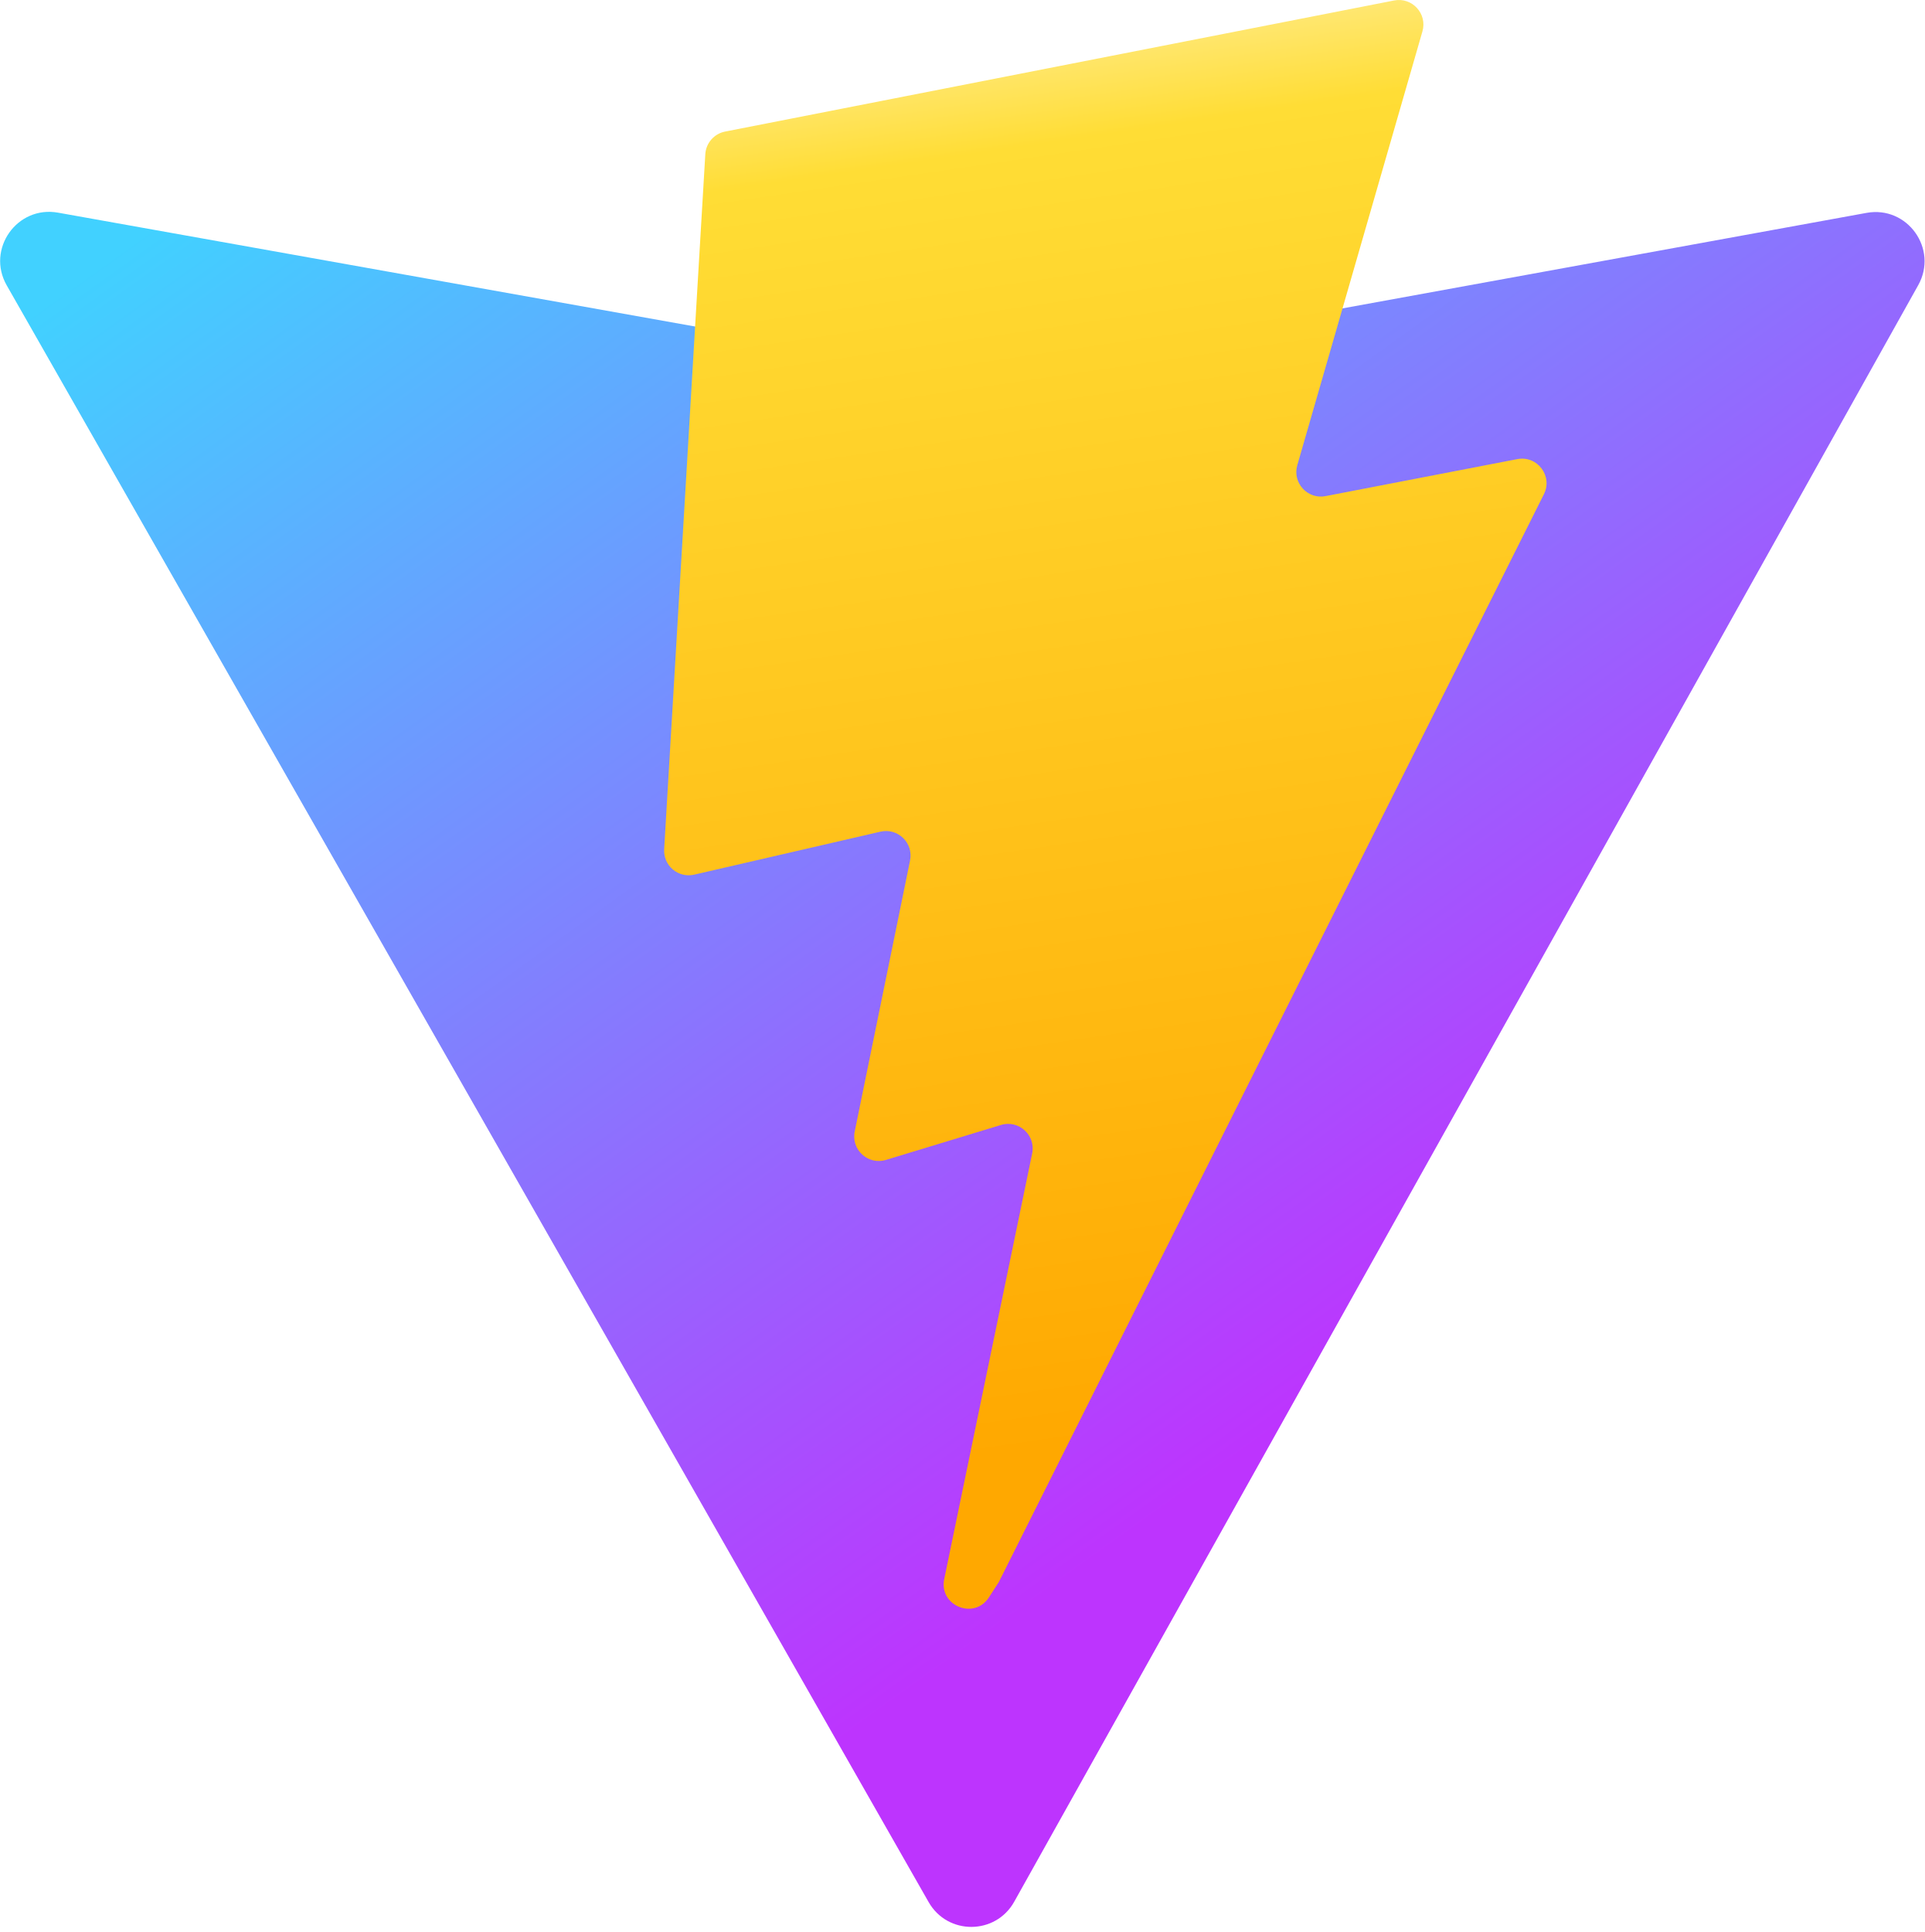
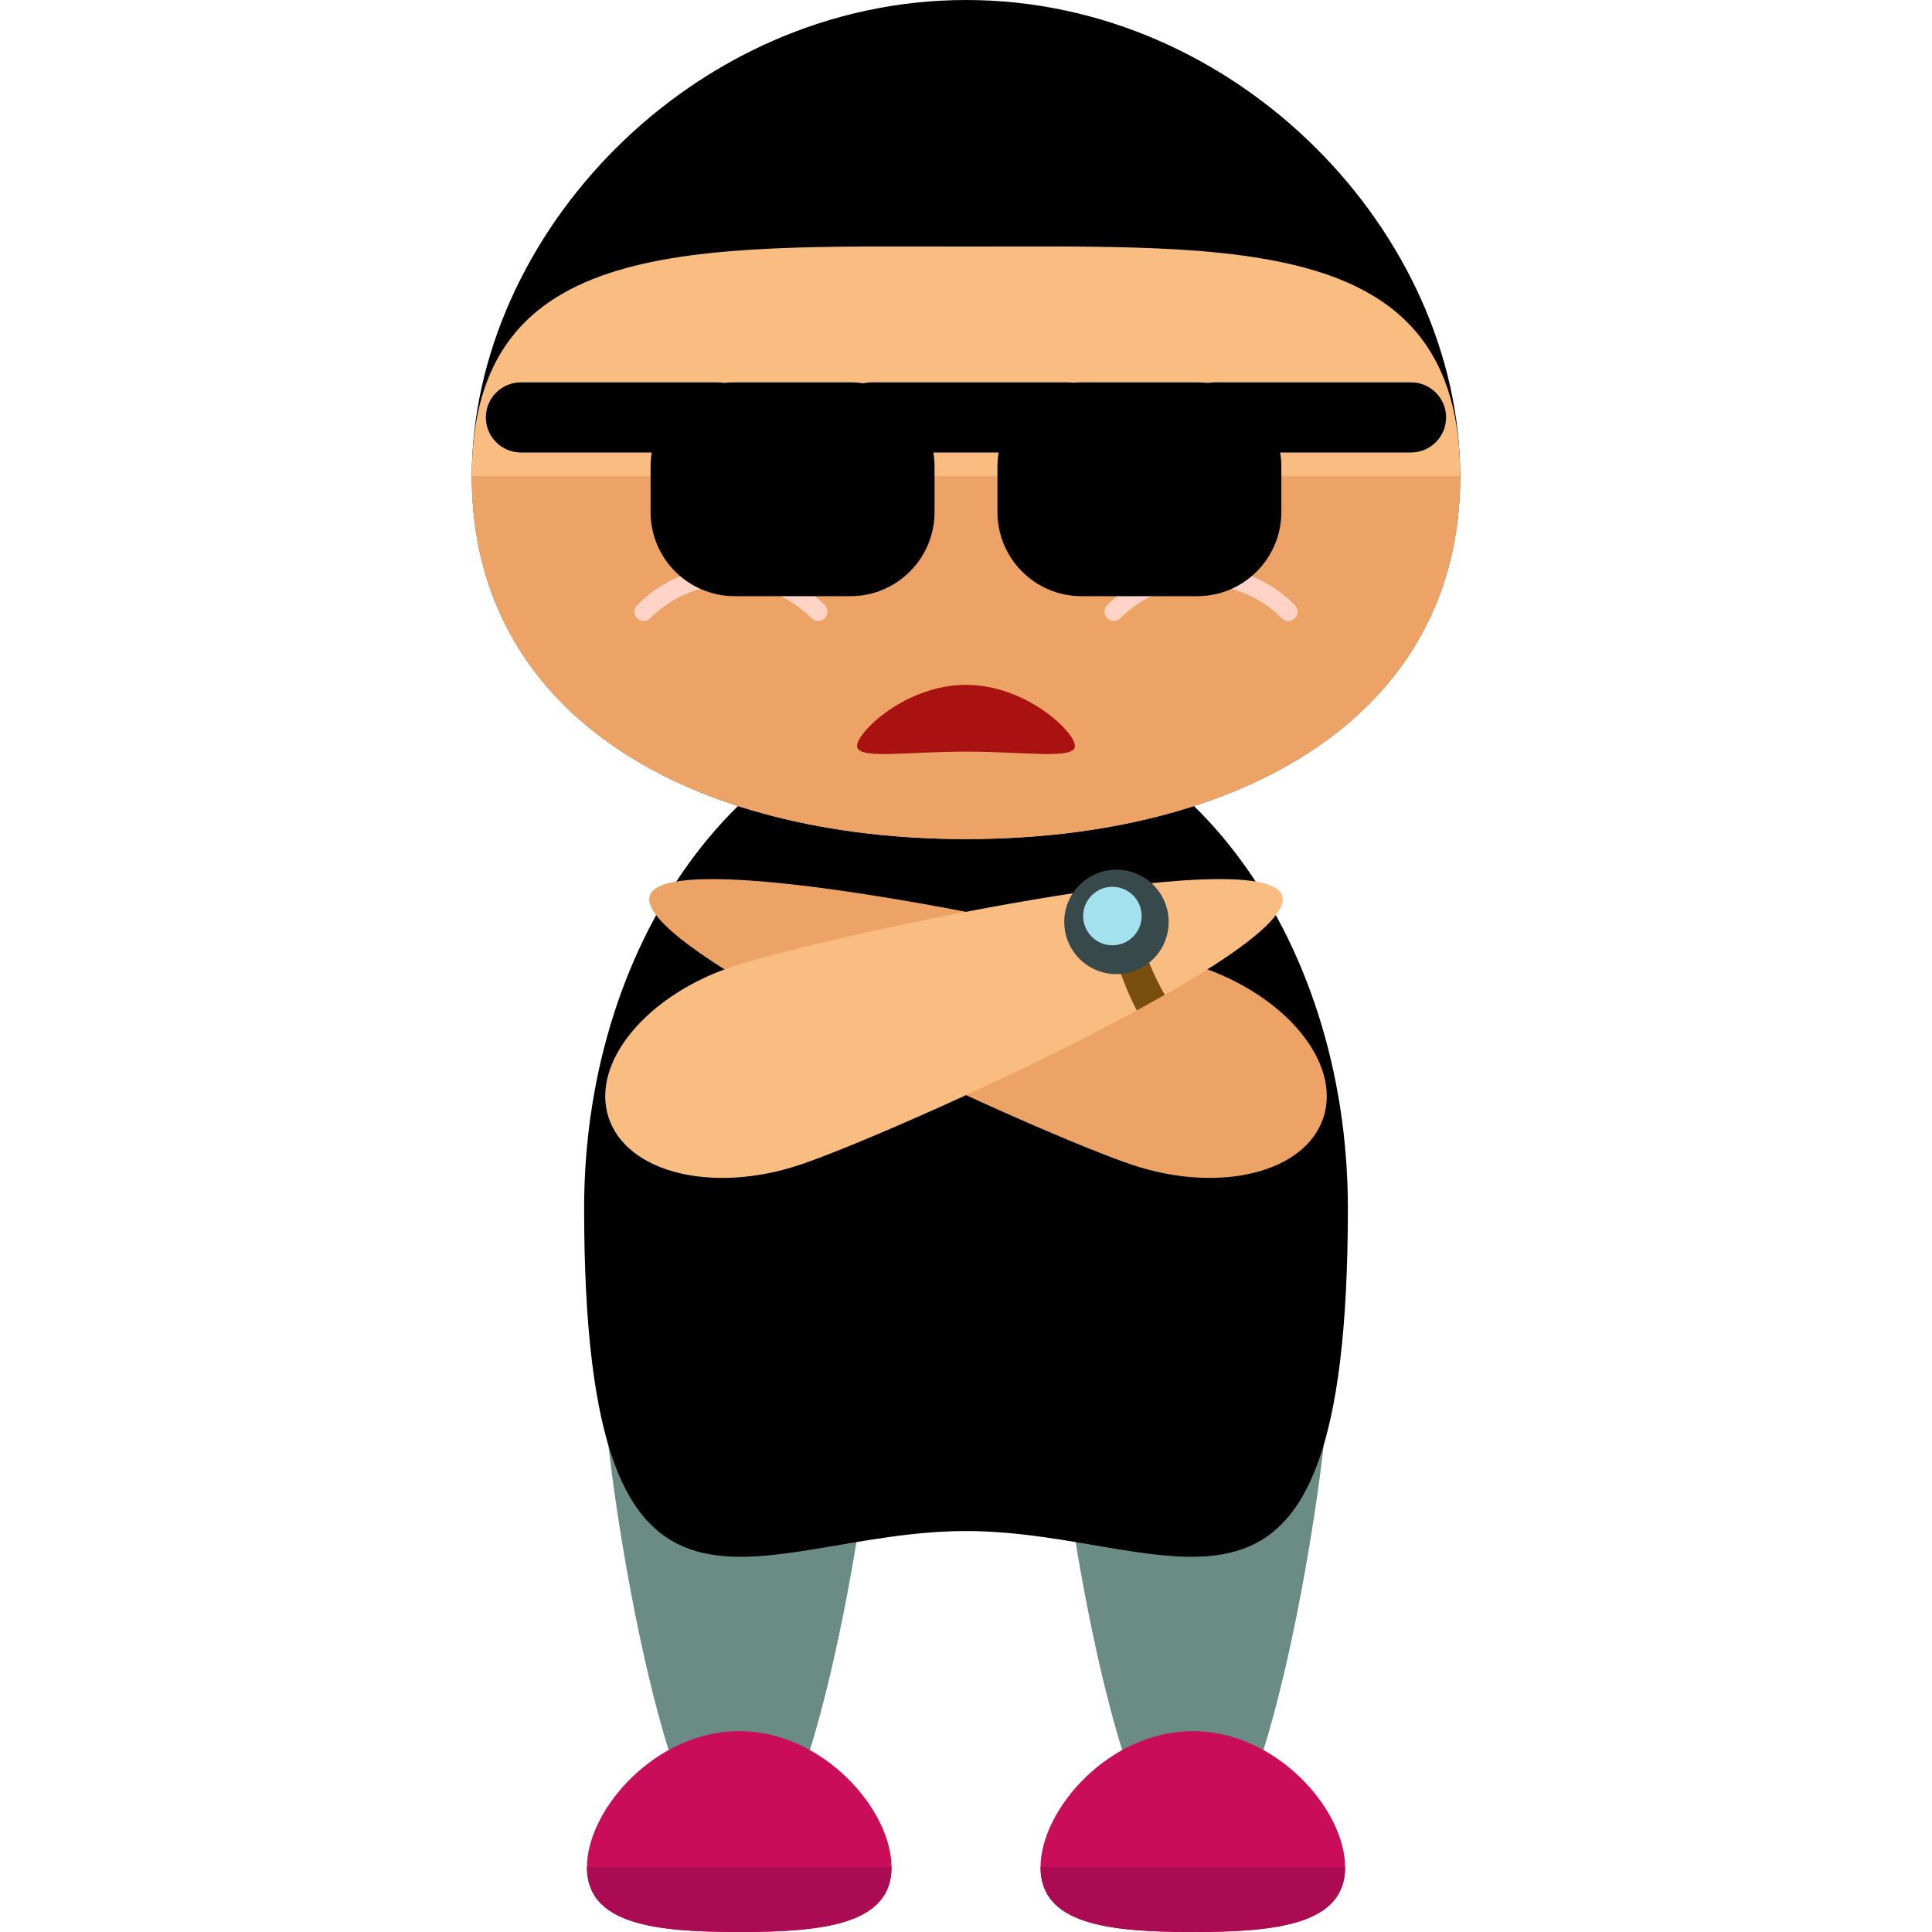
- <svg xmlns="http://www.w3.org/2000/svg" aria-hidden="true" role="img" class="iconify iconify--logos" width="31.88" height="32" preserveAspectRatio="xMidYMid meet" viewBox="0 0 256 257">
-   <defs>
-     <linearGradient id="IconifyId1813088fe1fbc01fb466" x1="-.828%" x2="57.636%" y1="7.652%" y2="78.411%">
-       <stop offset="0%" stop-color="#41D1FF" />
-       <stop offset="100%" stop-color="#BD34FE" />
-     </linearGradient>
-     <linearGradient id="IconifyId1813088fe1fbc01fb467" x1="43.376%" x2="50.316%" y1="2.242%" y2="89.03%">
-       <stop offset="0%" stop-color="#FFEA83" />
-       <stop offset="8.333%" stop-color="#FFDD35" />
-       <stop offset="100%" stop-color="#FFA800" />
-     </linearGradient>
-   </defs>
-   <path fill="url(#IconifyId1813088fe1fbc01fb466)" d="M255.153 37.938L134.897 252.976c-2.483 4.44-8.862 4.466-11.382.048L.875 37.958c-2.746-4.814 1.371-10.646 6.827-9.67l120.385 21.517a6.537 6.537 0 0 0 2.322-.004l117.867-21.483c5.438-.991 9.574 4.796 6.877 9.62Z" />
-   <path fill="url(#IconifyId1813088fe1fbc01fb467)" d="M185.432.063L96.44 17.501a3.268 3.268 0 0 0-2.634 3.014l-5.474 92.456a3.268 3.268 0 0 0 3.997 3.378l24.777-5.718c2.318-.535 4.413 1.507 3.936 3.838l-7.361 36.047c-.495 2.426 1.782 4.5 4.151 3.78l15.304-4.649c2.372-.72 4.652 1.36 4.15 3.788l-11.698 56.621c-.732 3.542 3.979 5.473 5.943 2.437l1.313-2.028l72.516-144.72c1.215-2.423-.88-5.186-3.54-4.672l-25.505 4.922c-2.396.462-4.435-1.77-3.759-4.114l16.646-57.705c.677-2.35-1.37-4.583-3.769-4.113Z" />
+ <svg xmlns="http://www.w3.org/2000/svg" height="800px" width="800px" version="1.1" id="Layer_1" viewBox="0 0 504.123 504.123" xml:space="preserve">
+   <g>
+     <path style="fill:#6B8C85;" d="M228.218,361.913c0,19.503-15.817,124.668-35.336,124.668c-19.495,0-35.304-105.173-35.304-124.668   c0-19.495,15.817-35.32,35.304-35.32C212.401,326.593,228.218,342.418,228.218,361.913z" />
+     <path style="fill:#6B8C85;" d="M346.569,361.913c0,19.503-15.817,124.668-35.336,124.668c-19.495,0-35.304-105.173-35.304-124.668   c0-19.495,15.817-35.32,35.304-35.32C330.752,326.593,346.569,342.418,346.569,361.913z" />
+   </g>
+   <path d="M351.705,315.242c0,126.33-44.599,84.259-99.643,84.259c-55.028,0-99.643,42.071-99.643-84.259  c0-72.231,44.631-130.781,99.643-130.781C307.09,184.47,351.705,243.019,351.705,315.242z" />
+   <path style="fill:#C90D59;" d="M232.629,487.219c0,14.935-17.802,16.904-39.739,16.904s-39.739-1.961-39.739-16.904  c0-14.943,17.802-35.509,39.739-35.509S232.629,472.277,232.629,487.219z" />
+   <path style="fill:#AA0B53;" d="M232.629,487.219c0,14.935-17.802,16.904-39.739,16.904s-39.739-1.961-39.739-16.904" />
+   <path style="fill:#C90D59;" d="M350.988,487.219c0,14.935-17.802,16.904-39.739,16.904s-39.739-1.961-39.739-16.904  c0-14.943,17.802-35.509,39.739-35.509S350.988,472.277,350.988,487.219z" />
+   <path style="fill:#AA0B53;" d="M350.988,487.219c0,14.935-17.802,16.904-39.739,16.904s-39.739-1.961-39.739-16.904" />
+   <path d="M381.015,124.258c0,63.008-57.738,94.681-128.937,94.681c-71.215,0-128.969-31.673-128.969-94.681  C123.108,61.235,180.862,0,252.077,0C323.277,0,381.015,61.235,381.015,124.258z" />
+   <path style="fill:#F9BD82;" d="M381.015,124.258c0,63.008-57.738,94.681-128.937,94.681c-71.215,0-128.969-31.673-128.969-94.681  c0-63.023,57.754-59.928,128.969-59.928C323.277,64.331,381.015,61.235,381.015,124.258z" />
+   <path style="fill:#EDA366;" d="M381.015,124.258c0,63.008-57.738,94.681-128.937,94.681c-71.215,0-128.969-31.673-128.969-94.681" />
+   <circle style="fill:#113E49;" cx="190.748" cy="138.004" r="11.532" />
+   <path d="M202.279,137.98c0,6.388-5.167,11.54-11.54,11.54s-11.524-5.152-11.524-11.54" />
+   <path style="fill:#FFD3C5;" d="M213.496,162.028c-0.614,0-1.245-0.221-1.725-0.717c-5.632-5.624-13.107-8.72-21.047-8.72h-0.016  c-7.94,0-15.399,3.104-21,8.712c-0.953,0.953-2.489,0.977-3.434,0.008c-0.953-0.922-0.985-2.458-0.032-3.419  c6.538-6.546,15.218-10.161,24.458-10.161h0.016c9.263,0,17.952,3.592,24.505,10.145c0.937,0.937,0.937,2.505,0,3.434  C214.756,161.808,214.142,162.028,213.496,162.028z" />
+   <circle style="fill:#113E49;" cx="313.423" cy="138.004" r="11.532" />
+   <path d="M301.859,137.98c0,6.388,5.152,11.54,11.54,11.54c6.372,0,11.524-5.152,11.524-11.54" />
+   <path style="fill:#FFD3C5;" d="M290.643,162.028c0.599,0,1.229-0.221,1.709-0.717c5.632-5.624,13.107-8.72,21.047-8.72h0.016  c7.94,0,15.415,3.104,21.016,8.712c0.937,0.953,2.473,0.977,3.434,0.008c0.953-0.922,0.969-2.458,0.016-3.419  c-6.506-6.546-15.218-10.161-24.458-10.161h-0.016c-9.247,0-17.936,3.592-24.505,10.145c-0.922,0.937-0.922,2.505,0,3.434  C289.382,161.808,289.997,162.028,290.643,162.028z" />
+   <path style="fill:#AA1111;" d="M223.634,194.639c0-3.631,12.737-15.935,28.428-15.935s28.428,12.304,28.428,15.935  c0,3.647-12.737,1.481-28.428,1.481S223.634,198.286,223.634,194.639z" />
+   <path style="fill:#EDA366;" d="M345.309,291.643c4.742-14.344-9.862-32.02-32.603-39.534  c-22.709-7.491-138.398-32.713-143.155-18.408c-4.71,14.336,103.353,62.818,126.078,70.309  C318.338,311.517,340.582,305.971,345.309,291.643z" />
+   <path style="fill:#F9BD82;" d="M158.815,291.643c-4.742-14.344,9.862-32.02,32.603-39.534  c22.709-7.491,138.398-32.713,143.155-18.408c4.71,14.336-103.353,62.818-126.078,70.309  C185.785,311.517,163.541,305.971,158.815,291.643z" />
+   <path style="fill:#7A4E0E;" d="M296.369,240.569c-0.859-3.285-1.449-6.412-1.906-9.452c-2.213,0.268-4.466,0.551-6.774,0.859  c0.362,4.506,1.15,9.492,2.528,14.746c1.709,6.498,3.97,12.304,6.412,16.927c2.513-1.371,4.955-2.725,7.31-4.072  C301.048,254.7,298.338,248.084,296.369,240.569z" />
+   <circle style="fill:#38494C;" cx="291.32" cy="240.561" r="13.627" />
+   <circle style="fill:#A3E1EF;" cx="290.265" cy="239.025" r="7.633" />
+   <path d="M243.854,133.608c0,12.123-9.83,21.953-21.937,21.953h-30.208c-12.13,0-21.953-9.83-21.953-21.953V121.73  c0-12.13,9.823-21.961,21.953-21.961h30.208c12.107,0,21.937,9.83,21.937,21.961V133.608z" />
+   <path d="M196.293,108.914c0,5.065-4.096,9.153-9.145,9.153h-51.216c-5.065,0-9.153-4.096-9.153-9.153l0,0  c0-5.065,4.096-9.145,9.153-9.145h51.216C192.197,99.769,196.293,103.857,196.293,108.914L196.293,108.914z" />
+   <path d="M260.269,133.608c0,12.123,9.807,21.953,21.937,21.953h30.184c12.138,0,21.953-9.83,21.953-21.953V121.73  c0-12.13-9.815-21.961-21.953-21.961h-30.184c-12.13,0-21.937,9.83-21.937,21.961V133.608z" />
+   <path d="M307.822,108.914c0,5.065,4.096,9.153,9.153,9.153h51.216c5.041,0,9.145-4.096,9.145-9.153l0,0  c0-5.065-4.104-9.145-9.145-9.145h-51.216C311.918,99.769,307.822,103.857,307.822,108.914L307.822,108.914z" />
+   <path d="M218.214,108.914c0,5.065,4.104,9.153,9.153,9.153h51.224c5.049,0,9.153-4.096,9.153-9.153l0,0  c0-5.065-4.104-9.145-9.153-9.145h-51.224C222.318,99.769,218.214,103.857,218.214,108.914L218.214,108.914z" />
</svg>
